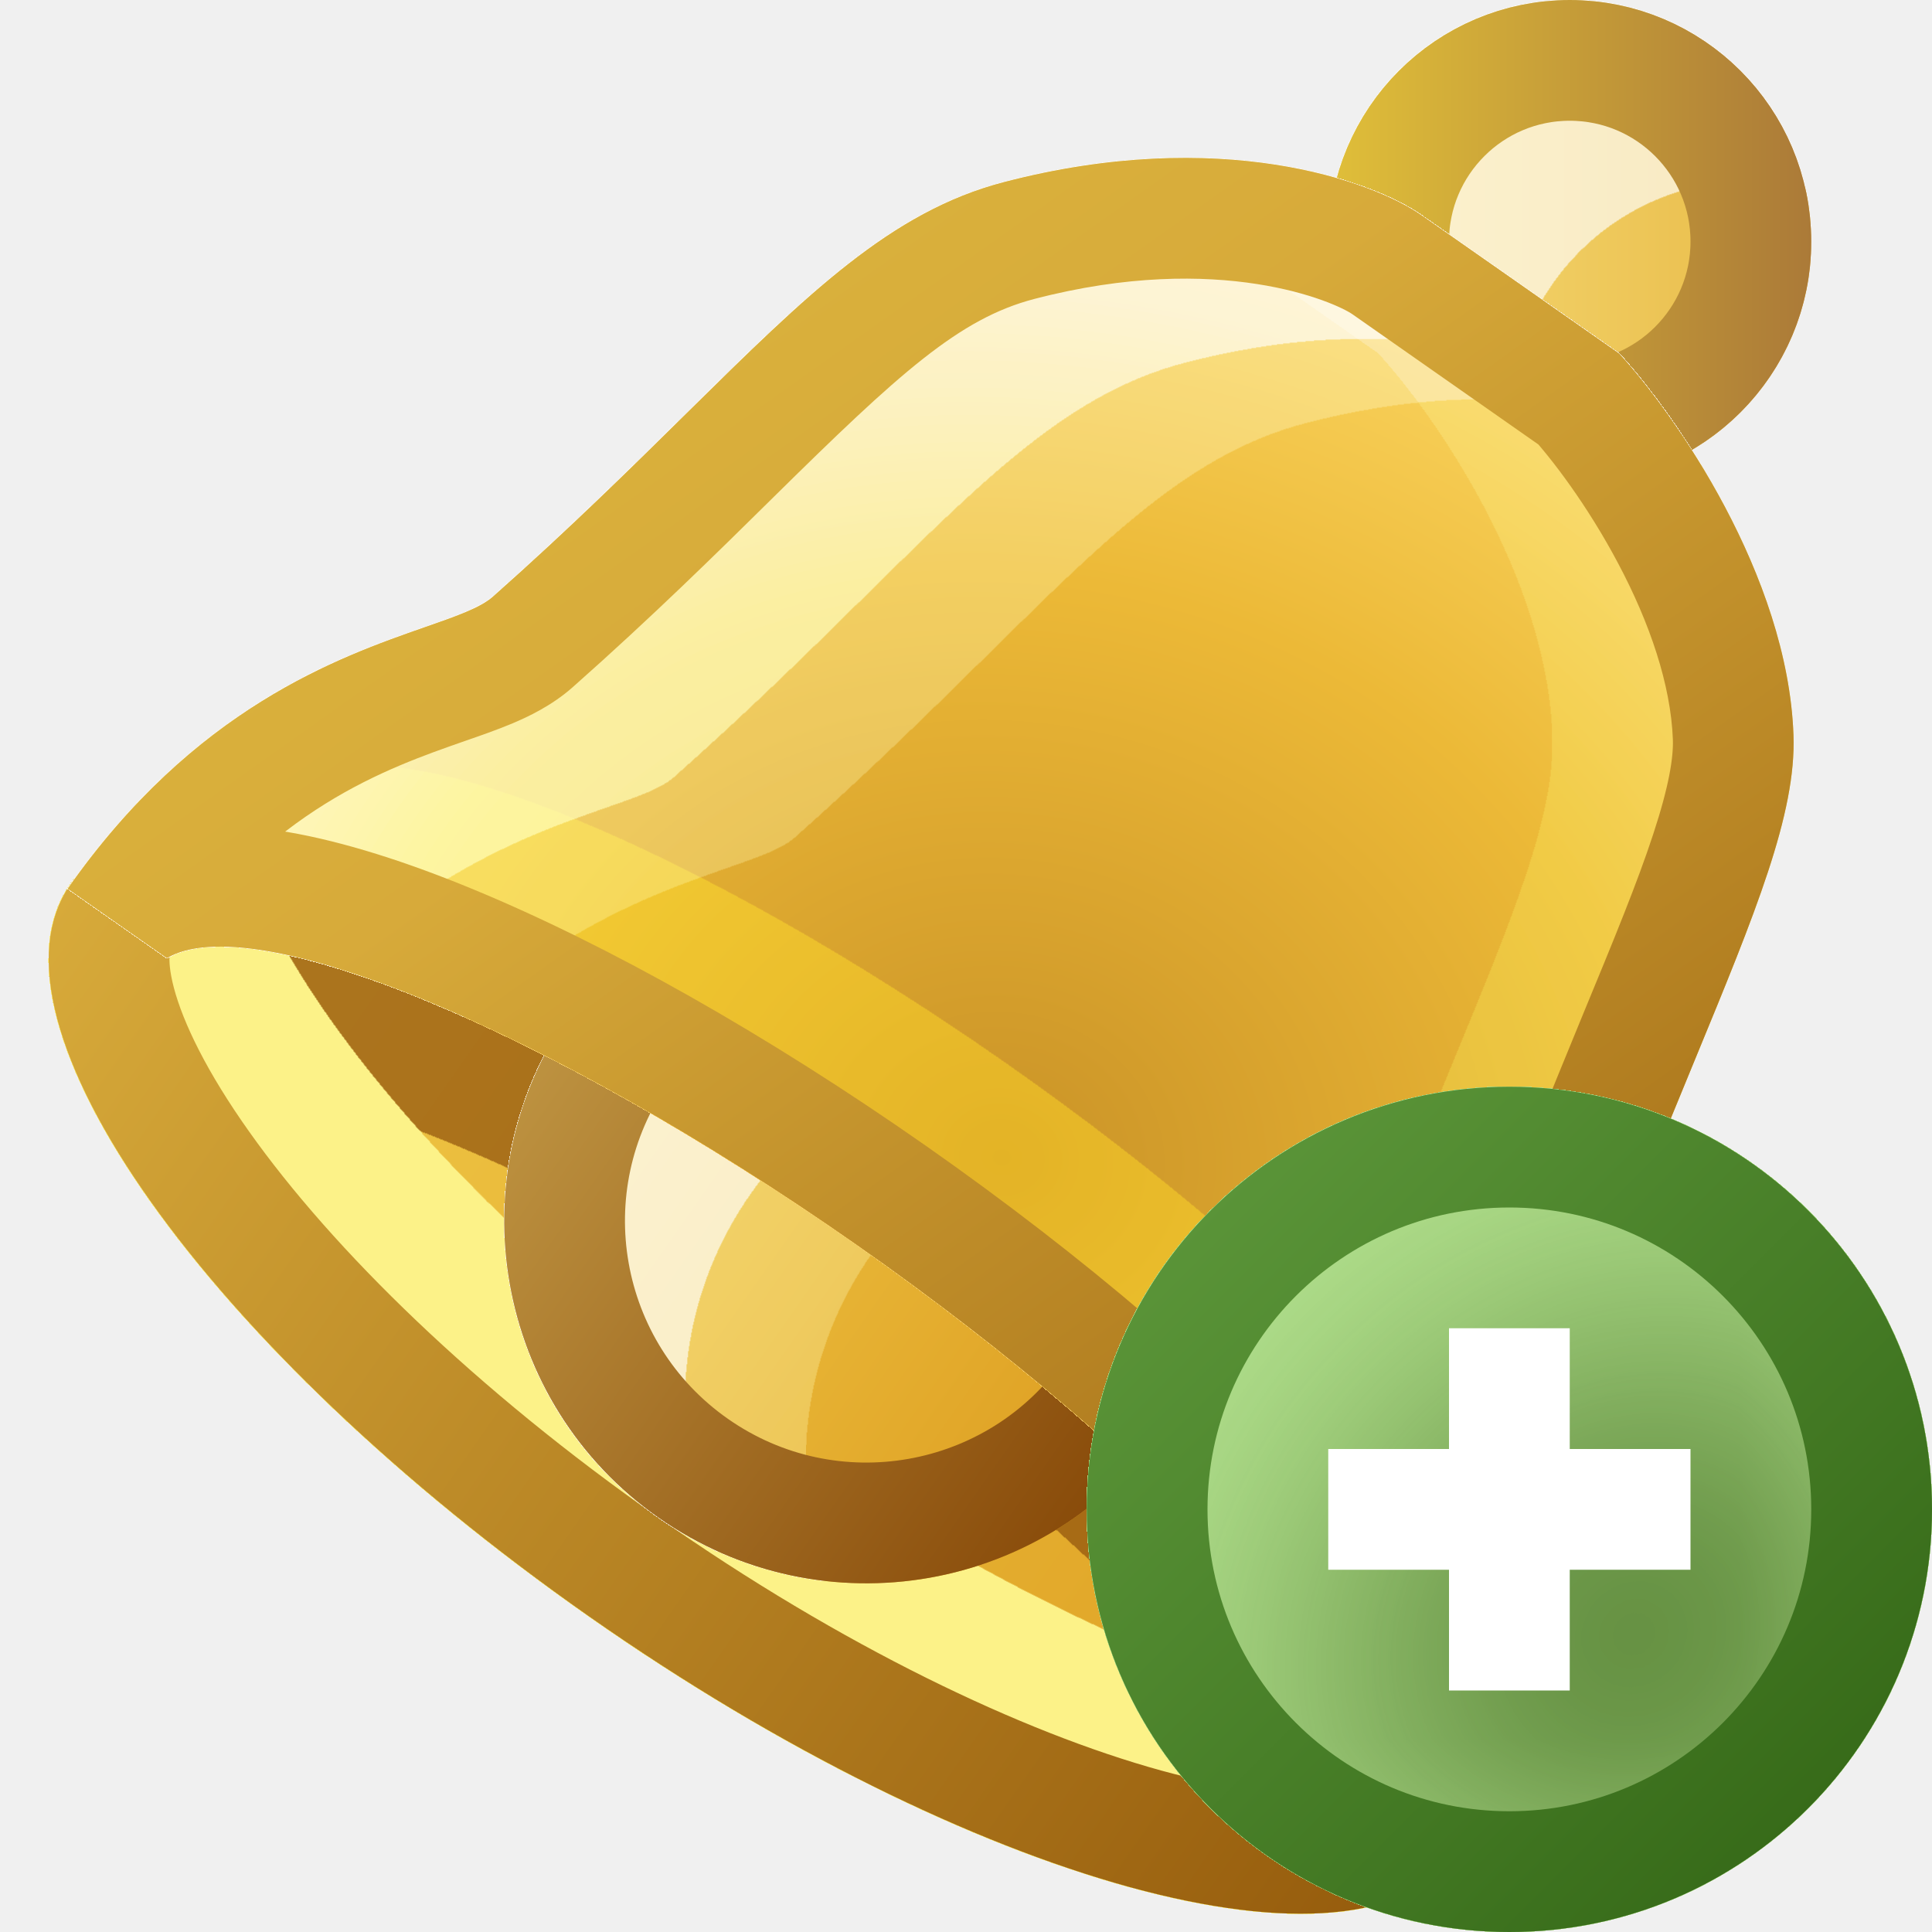
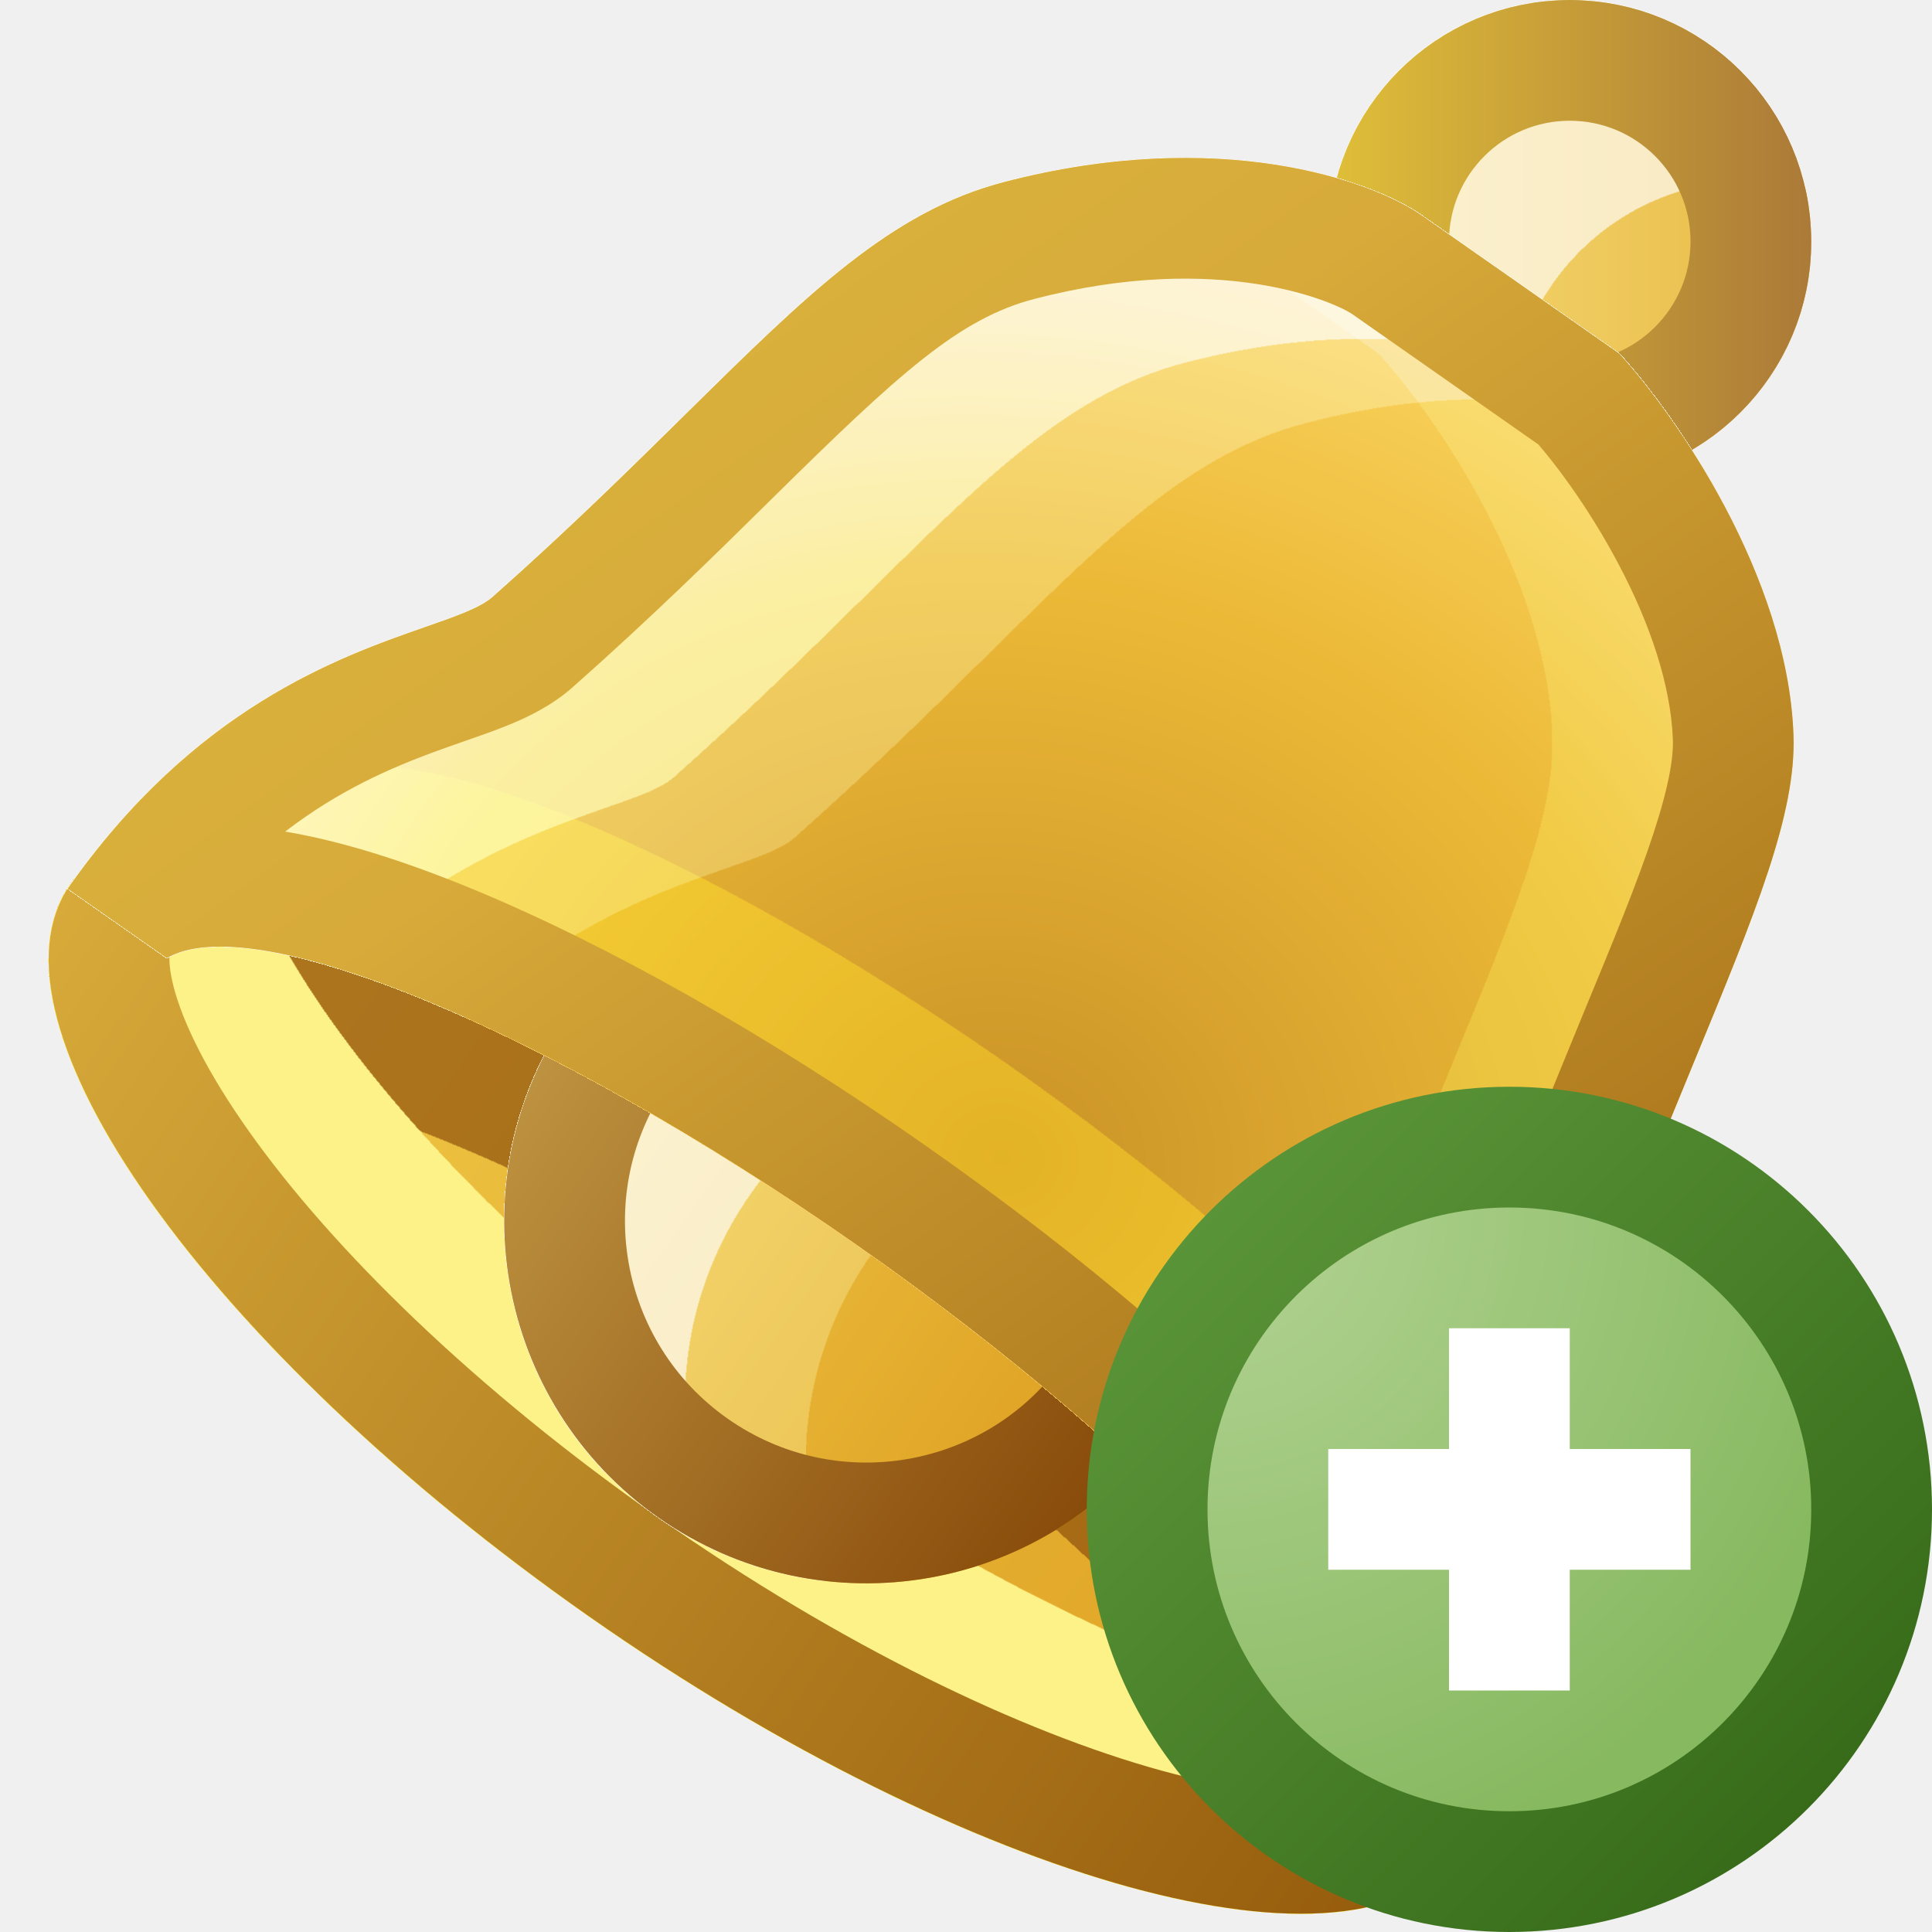
<svg xmlns="http://www.w3.org/2000/svg" width="16" height="16" viewBox="0 0 16 16" fill="none">
  <g clip-path="url(#clip0_99_12688)">
    <g filter="url(#filter0_ii_99_12688)">
      <circle cx="13" cy="2" r="2" fill="url(#paint0_linear_99_12688)" />
    </g>
    <circle cx="13" cy="2" r="1.5" stroke="url(#paint1_linear_99_12688)" stroke-linecap="round" />
    <g filter="url(#filter1_ii_99_12688)">
      <ellipse cx="6.315" cy="11.341" rx="7" ry="2.5" transform="rotate(35 6.31532 11.3406)" fill="url(#paint2_linear_99_12688)" />
    </g>
    <path d="M11.64 15.069C11.559 15.184 11.379 15.305 10.995 15.339C10.615 15.374 10.105 15.315 9.488 15.146C8.26 14.808 6.717 14.064 5.168 12.979C3.619 11.894 2.392 10.7 1.655 9.66C1.285 9.139 1.055 8.679 0.957 8.31C0.859 7.938 0.91 7.728 0.991 7.612C1.072 7.497 1.252 7.377 1.635 7.342C2.015 7.307 2.526 7.366 3.142 7.536C4.371 7.873 5.913 8.618 7.462 9.702C9.012 10.787 10.239 11.982 10.976 13.021C11.346 13.542 11.576 14.002 11.674 14.371C11.772 14.743 11.721 14.953 11.64 15.069Z" stroke="url(#paint3_linear_99_12688)" stroke-linecap="round" />
    <g filter="url(#filter2_ii_99_12688)">
      <circle cx="7.176" cy="10.112" r="3" transform="rotate(35 7.17569 10.1119)" fill="url(#paint4_linear_99_12688)" />
    </g>
    <circle cx="7.176" cy="10.112" r="2.5" transform="rotate(35 7.17569 10.1119)" stroke="url(#paint5_linear_99_12688)" stroke-linecap="round" />
    <mask id="path-7-inside-1_99_12688" fill="white">
      <path fill-rule="evenodd" clip-rule="evenodd" d="M8.313 1.508C10.101 1.041 11.366 1.497 11.775 1.784L13.41 2.928C13.871 3.43 14.805 4.764 14.853 6.087C14.877 6.739 14.537 7.563 14.036 8.778C13.754 9.462 13.421 10.269 13.074 11.238C13.028 11.366 13.031 11.569 13.035 11.835C13.047 12.591 13.066 13.86 12.006 15.374L11.273 14.861C11.426 14.053 9.651 12.099 7.091 10.306C4.531 8.514 2.089 7.515 1.382 7.935L0.56 7.36C1.611 5.86 2.805 5.443 3.52 5.193C3.781 5.102 3.978 5.033 4.081 4.942C4.716 4.379 5.235 3.867 5.69 3.418C6.689 2.433 7.38 1.751 8.313 1.508Z" />
    </mask>
    <g filter="url(#filter3_iiii_99_12688)">
      <path fill-rule="evenodd" clip-rule="evenodd" d="M8.313 1.508C10.101 1.041 11.366 1.497 11.775 1.784L13.41 2.928C13.871 3.43 14.805 4.764 14.853 6.087C14.877 6.739 14.537 7.563 14.036 8.778C13.754 9.462 13.421 10.269 13.074 11.238C13.028 11.366 13.031 11.569 13.035 11.835C13.047 12.591 13.066 13.86 12.006 15.374L11.273 14.861C11.426 14.053 9.651 12.099 7.091 10.306C4.531 8.514 2.089 7.515 1.382 7.935L0.56 7.36C1.611 5.86 2.805 5.443 3.52 5.193C3.781 5.102 3.978 5.033 4.081 4.942C4.716 4.379 5.235 3.867 5.69 3.418C6.689 2.433 7.38 1.751 8.313 1.508Z" fill="url(#paint6_radial_99_12688)" />
    </g>
    <path d="M8.313 1.508L8.565 2.476L8.565 2.476L8.313 1.508ZM13.41 2.928L14.146 2.252L14.073 2.172L13.983 2.109L13.41 2.928ZM14.853 6.087L13.854 6.124L13.854 6.124L14.853 6.087ZM14.036 8.778L13.111 8.397L13.111 8.397L14.036 8.778ZM13.074 11.238L14.015 11.576L14.015 11.576L13.074 11.238ZM13.035 11.835L12.035 11.85L12.035 11.85L13.035 11.835ZM12.006 15.374L11.432 16.193L12.251 16.766L12.825 15.947L12.006 15.374ZM11.273 14.861L10.29 14.674L10.17 15.309L10.699 15.68L11.273 14.861ZM1.382 7.935L0.808 8.754L1.337 9.124L1.893 8.794L1.382 7.935ZM0.56 7.36L-0.259 6.786L-0.832 7.605L-0.013 8.179L0.56 7.36ZM3.52 5.193L3.19 4.249L3.19 4.249L3.52 5.193ZM4.081 4.942L3.418 4.193L3.418 4.193L4.081 4.942ZM5.69 3.418L6.393 4.13L5.69 3.418ZM12.348 0.964C11.671 0.49 10.097 0.009 8.06 0.54L8.565 2.476C10.106 2.074 11.061 2.505 11.201 2.603L12.348 0.964ZM13.983 2.109L12.348 0.964L11.201 2.603L12.836 3.748L13.983 2.109ZM15.852 6.051C15.821 5.182 15.505 4.365 15.17 3.732C14.832 3.094 14.434 2.565 14.146 2.252L12.673 3.605C12.847 3.794 13.146 4.183 13.402 4.668C13.662 5.158 13.837 5.67 13.854 6.124L15.852 6.051ZM14.96 9.159C15.206 8.563 15.432 8.016 15.591 7.534C15.748 7.056 15.871 6.554 15.852 6.051L13.854 6.124C13.859 6.273 13.823 6.508 13.691 6.909C13.561 7.306 13.367 7.778 13.111 8.397L14.96 9.159ZM14.015 11.576C14.354 10.631 14.679 9.843 14.96 9.159L13.111 8.397C12.83 9.081 12.489 9.907 12.132 10.901L14.015 11.576ZM14.035 11.82C14.034 11.752 14.033 11.696 14.033 11.645C14.033 11.594 14.034 11.557 14.035 11.529C14.036 11.5 14.038 11.491 14.037 11.494C14.037 11.496 14.032 11.528 14.015 11.576L12.132 10.901C12.057 11.11 12.042 11.315 12.037 11.44C12.031 11.576 12.033 11.726 12.035 11.85L14.035 11.82ZM12.825 15.947C14.068 14.172 14.047 12.642 14.035 11.82L12.035 11.85C12.046 12.54 12.063 13.548 11.187 14.8L12.825 15.947ZM10.699 15.68L11.432 16.193L12.579 14.555L11.846 14.041L10.699 15.68ZM6.518 11.126C7.753 11.991 8.778 12.88 9.462 13.628C9.806 14.004 10.04 14.319 10.175 14.555C10.337 14.84 10.258 14.842 10.29 14.674L12.255 15.046C12.364 14.475 12.12 13.93 11.913 13.566C11.678 13.152 11.337 12.715 10.937 12.278C10.132 11.398 8.99 10.415 7.665 9.487L6.518 11.126ZM1.893 8.794C1.746 8.882 1.721 8.807 2.044 8.862C2.312 8.907 2.688 9.02 3.159 9.215C4.096 9.602 5.282 10.261 6.518 11.126L7.665 9.487C6.34 8.56 5.025 7.822 3.924 7.367C3.376 7.14 2.848 6.97 2.38 6.89C1.966 6.82 1.371 6.778 0.871 7.075L1.893 8.794ZM-0.013 8.179L0.808 8.754L1.955 7.116L1.134 6.54L-0.013 8.179ZM3.19 4.249C2.415 4.52 0.975 5.024 -0.259 6.786L1.38 7.933C2.247 6.695 3.194 6.366 3.849 6.137L3.19 4.249ZM3.418 4.193C3.462 4.154 3.494 4.136 3.499 4.134C3.504 4.131 3.497 4.135 3.471 4.146C3.445 4.157 3.41 4.171 3.361 4.188C3.311 4.206 3.257 4.226 3.19 4.249L3.849 6.137C3.97 6.095 4.118 6.044 4.248 5.989C4.368 5.938 4.567 5.847 4.744 5.69L3.418 4.193ZM4.988 2.706C4.532 3.156 4.031 3.65 3.418 4.193L4.744 5.69C5.401 5.108 5.938 4.579 6.393 4.13L4.988 2.706ZM8.06 0.54C6.816 0.865 5.928 1.779 4.988 2.706L6.393 4.13C7.45 3.087 7.944 2.638 8.565 2.476L8.06 0.54Z" fill="url(#paint7_linear_99_12688)" mask="url(#path-7-inside-1_99_12688)" />
-     <g filter="url(#filter4_i_99_12688)">
-       <circle cx="12.5" cy="12.5" r="3.5" fill="#456F23" />
-     </g>
-     <circle cx="12.5" cy="12.5" r="3" stroke="url(#paint8_linear_99_12688)" />
+     <circle cx="12.5" cy="12.5" r="3" fill="url(#paint8_radial_99_12688)" stroke="url(#paint9_linear_99_12688)" />
    <path fill-rule="evenodd" clip-rule="evenodd" d="M12 12V11H13V12H14V13H13V14H12V13H11V12H12Z" fill="white" />
  </g>
  <defs>
    <filter id="filter0_ii_99_12688" x="11" y="0" width="4" height="4" filterUnits="userSpaceOnUse" color-interpolation-filters="sRGB">
      <feFlood flood-opacity="0" result="BackgroundImageFix" />
      <feBlend mode="normal" in="SourceGraphic" in2="BackgroundImageFix" result="shape" />
      <feColorMatrix in="SourceAlpha" type="matrix" values="0 0 0 0 0 0 0 0 0 0 0 0 0 0 0 0 0 0 127 0" result="hardAlpha" />
      <feOffset dx="2.5" dy="2" />
      <feComposite in2="hardAlpha" operator="arithmetic" k2="-1" k3="1" />
      <feColorMatrix type="matrix" values="0 0 0 0 1 0 0 0 0 1 0 0 0 0 1 0 0 0 0.66 0" />
      <feBlend mode="soft-light" in2="shape" result="effect1_innerShadow_99_12688" />
      <feColorMatrix in="SourceAlpha" type="matrix" values="0 0 0 0 0 0 0 0 0 0 0 0 0 0 0 0 0 0 127 0" result="hardAlpha" />
      <feOffset dx="1.5" dy="1.5" />
      <feComposite in2="hardAlpha" operator="arithmetic" k2="-1" k3="1" />
      <feColorMatrix type="matrix" values="0 0 0 0 1 0 0 0 0 1 0 0 0 0 1 0 0 0 0.66 0" />
      <feBlend mode="normal" in2="effect1_innerShadow_99_12688" result="effect2_innerShadow_99_12688" />
    </filter>
    <filter id="filter1_ii_99_12688" x="0.403" y="6.833" width="11.824" height="9.016" filterUnits="userSpaceOnUse" color-interpolation-filters="sRGB">
      <feFlood flood-opacity="0" result="BackgroundImageFix" />
      <feBlend mode="normal" in="SourceGraphic" in2="BackgroundImageFix" result="shape" />
      <feColorMatrix in="SourceAlpha" type="matrix" values="0 0 0 0 0 0 0 0 0 0 0 0 0 0 0 0 0 0 127 0" result="hardAlpha" />
      <feOffset dx="-0.75" dy="2" />
      <feComposite in2="hardAlpha" operator="arithmetic" k2="-1" k3="1" />
      <feColorMatrix type="matrix" values="0 0 0 0 0.533 0 0 0 0 0.29 0 0 0 0 0.035 0 0 0 0.66 0" />
      <feBlend mode="darken" in2="shape" result="effect1_innerShadow_99_12688" />
      <feColorMatrix in="SourceAlpha" type="matrix" values="0 0 0 0 0 0 0 0 0 0 0 0 0 0 0 0 0 0 127 0" result="hardAlpha" />
      <feOffset dx="1.5" dy="-1.5" />
      <feComposite in2="hardAlpha" operator="arithmetic" k2="-1" k3="1" />
      <feColorMatrix type="matrix" values="0 0 0 0 0.988 0 0 0 0 0.949 0 0 0 0 0.533 0 0 0 1 0" />
      <feBlend mode="normal" in2="effect1_innerShadow_99_12688" result="effect2_innerShadow_99_12688" />
    </filter>
    <filter id="filter2_ii_99_12688" x="4.175" y="7.112" width="6.001" height="6.001" filterUnits="userSpaceOnUse" color-interpolation-filters="sRGB">
      <feFlood flood-opacity="0" result="BackgroundImageFix" />
      <feBlend mode="normal" in="SourceGraphic" in2="BackgroundImageFix" result="shape" />
      <feColorMatrix in="SourceAlpha" type="matrix" values="0 0 0 0 0 0 0 0 0 0 0 0 0 0 0 0 0 0 127 0" result="hardAlpha" />
      <feOffset dx="2.5" dy="2" />
      <feComposite in2="hardAlpha" operator="arithmetic" k2="-1" k3="1" />
      <feColorMatrix type="matrix" values="0 0 0 0 1 0 0 0 0 1 0 0 0 0 1 0 0 0 0.66 0" />
      <feBlend mode="soft-light" in2="shape" result="effect1_innerShadow_99_12688" />
      <feColorMatrix in="SourceAlpha" type="matrix" values="0 0 0 0 0 0 0 0 0 0 0 0 0 0 0 0 0 0 127 0" result="hardAlpha" />
      <feOffset dx="1.5" dy="1.5" />
      <feComposite in2="hardAlpha" operator="arithmetic" k2="-1" k3="1" />
      <feColorMatrix type="matrix" values="0 0 0 0 1 0 0 0 0 1 0 0 0 0 1 0 0 0 0.66 0" />
      <feBlend mode="normal" in2="effect1_innerShadow_99_12688" result="effect2_innerShadow_99_12688" />
    </filter>
    <filter id="filter3_iiii_99_12688" x="0.56" y="1.307" width="14.294" height="14.066" filterUnits="userSpaceOnUse" color-interpolation-filters="sRGB">
      <feFlood flood-opacity="0" result="BackgroundImageFix" />
      <feBlend mode="normal" in="SourceGraphic" in2="BackgroundImageFix" result="shape" />
      <feColorMatrix in="SourceAlpha" type="matrix" values="0 0 0 0 0 0 0 0 0 0 0 0 0 0 0 0 0 0 127 0" result="hardAlpha" />
      <feOffset dx="2.5" dy="2" />
      <feComposite in2="hardAlpha" operator="arithmetic" k2="-1" k3="1" />
      <feColorMatrix type="matrix" values="0 0 0 0 1 0 0 0 0 1 0 0 0 0 1 0 0 0 0.66 0" />
      <feBlend mode="soft-light" in2="shape" result="effect1_innerShadow_99_12688" />
      <feColorMatrix in="SourceAlpha" type="matrix" values="0 0 0 0 0 0 0 0 0 0 0 0 0 0 0 0 0 0 127 0" result="hardAlpha" />
      <feOffset dx="1.5" dy="1.5" />
      <feComposite in2="hardAlpha" operator="arithmetic" k2="-1" k3="1" />
      <feColorMatrix type="matrix" values="0 0 0 0 1 0 0 0 0 1 0 0 0 0 1 0 0 0 0.66 0" />
      <feBlend mode="overlay" in2="effect1_innerShadow_99_12688" result="effect2_innerShadow_99_12688" />
      <feColorMatrix in="SourceAlpha" type="matrix" values="0 0 0 0 0 0 0 0 0 0 0 0 0 0 0 0 0 0 127 0" result="hardAlpha" />
      <feOffset dx="1.25" dy="-1.5" />
      <feComposite in2="hardAlpha" operator="arithmetic" k2="-1" k3="1" />
      <feColorMatrix type="matrix" values="0 0 0 0 1 0 0 0 0 0.841 0 0 0 0 0.496 0 0 0 1 0" />
      <feBlend mode="soft-light" in2="effect2_innerShadow_99_12688" result="effect3_innerShadow_99_12688" />
      <feColorMatrix in="SourceAlpha" type="matrix" values="0 0 0 0 0 0 0 0 0 0 0 0 0 0 0 0 0 0 127 0" result="hardAlpha" />
      <feOffset dx="-2" />
      <feComposite in2="hardAlpha" operator="arithmetic" k2="-1" k3="1" />
      <feColorMatrix type="matrix" values="0 0 0 0 1 0 0 0 0 1 0 0 0 0 1 0 0 0 0.25 0" />
      <feBlend mode="overlay" in2="effect3_innerShadow_99_12688" result="effect4_innerShadow_99_12688" />
    </filter>
-     <filter id="filter4_i_99_12688" x="9" y="9" width="9" height="9" filterUnits="userSpaceOnUse" color-interpolation-filters="sRGB">
-       <feFlood flood-opacity="0" result="BackgroundImageFix" />
-       <feBlend mode="normal" in="SourceGraphic" in2="BackgroundImageFix" result="shape" />
-       <feColorMatrix in="SourceAlpha" type="matrix" values="0 0 0 0 0 0 0 0 0 0 0 0 0 0 0 0 0 0 127 0" result="hardAlpha" />
-       <feOffset dx="2" dy="2" />
-       <feGaussianBlur stdDeviation="4" />
-       <feComposite in2="hardAlpha" operator="arithmetic" k2="-1" k3="1" />
-       <feColorMatrix type="matrix" values="0 0 0 0 0.715 0 0 0 0 0.899 0 0 0 0 0.57 0 0 0 1 0" />
-       <feBlend mode="normal" in2="shape" result="effect1_innerShadow_99_12688" />
-     </filter>
    <linearGradient id="paint0_linear_99_12688" x1="11" y1="2.24" x2="15" y2="2.24" gradientUnits="userSpaceOnUse">
      <stop stop-color="#F1CB4A" />
      <stop offset="1" stop-color="#DD9D20" />
    </linearGradient>
    <linearGradient id="paint1_linear_99_12688" x1="11" y1="1.92" x2="15" y2="1.92" gradientUnits="userSpaceOnUse">
      <stop stop-color="#E0BF39" />
      <stop offset="1" stop-color="#AB7A38" />
    </linearGradient>
    <linearGradient id="paint2_linear_99_12688" x1="-0.685" y1="11.641" x2="13.315" y2="11.641" gradientUnits="userSpaceOnUse">
      <stop stop-color="#F1CB4A" />
      <stop offset="1" stop-color="#DD9D20" />
    </linearGradient>
    <linearGradient id="paint3_linear_99_12688" x1="0.639" y1="7.244" x2="12.107" y2="15.274" gradientUnits="userSpaceOnUse">
      <stop stop-color="#D7AA3A" />
      <stop offset="1" stop-color="#955B0C" />
    </linearGradient>
    <linearGradient id="paint4_linear_99_12688" x1="4.176" y1="10.472" x2="10.176" y2="10.472" gradientUnits="userSpaceOnUse">
      <stop stop-color="#F1CB4A" />
      <stop offset="1" stop-color="#DD9D20" />
    </linearGradient>
    <linearGradient id="paint5_linear_99_12688" x1="4.176" y1="9.992" x2="10.176" y2="9.992" gradientUnits="userSpaceOnUse">
      <stop stop-color="#BD9240" />
      <stop offset="1" stop-color="#884A09" />
    </linearGradient>
    <radialGradient id="paint6_radial_99_12688" cx="0" cy="0" r="1" gradientUnits="userSpaceOnUse" gradientTransform="translate(8.28701 9.57197) rotate(-81.5194) scale(8.94071 10.0016)">
      <stop stop-color="#CA9327" />
      <stop offset="0.534" stop-color="#ECB937" />
      <stop offset="1" stop-color="#FFDE6F" />
    </radialGradient>
    <linearGradient id="paint7_linear_99_12688" x1="1.269" y1="0.701" x2="12.259" y2="16.167" gradientUnits="userSpaceOnUse">
      <stop stop-color="#DEBC3F" />
      <stop offset="0.358" stop-color="#D7AA3A" />
      <stop offset="1" stop-color="#975E0E" />
    </linearGradient>
-     <linearGradient id="paint8_linear_99_12688" x1="15" y1="15" x2="10" y2="10" gradientUnits="userSpaceOnUse">
+     <radialGradient id="paint8_radial_99_12688" cx="0" cy="0" r="1" gradientUnits="userSpaceOnUse" gradientTransform="translate(10 10) rotate(45) scale(5.65685)">
+       <stop stop-color="#B4D495" />
+       <stop offset="1" stop-color="#87B960" />
+     </radialGradient>
+     <linearGradient id="paint9_linear_99_12688" x1="15" y1="15" x2="10" y2="10" gradientUnits="userSpaceOnUse">
      <stop stop-color="#376B19" />
      <stop offset="1" stop-color="#5A9438" />
    </linearGradient>
    <clipPath id="clip0_99_12688">
      <rect width="16" height="16" fill="white" />
    </clipPath>
  </defs>
</svg>
